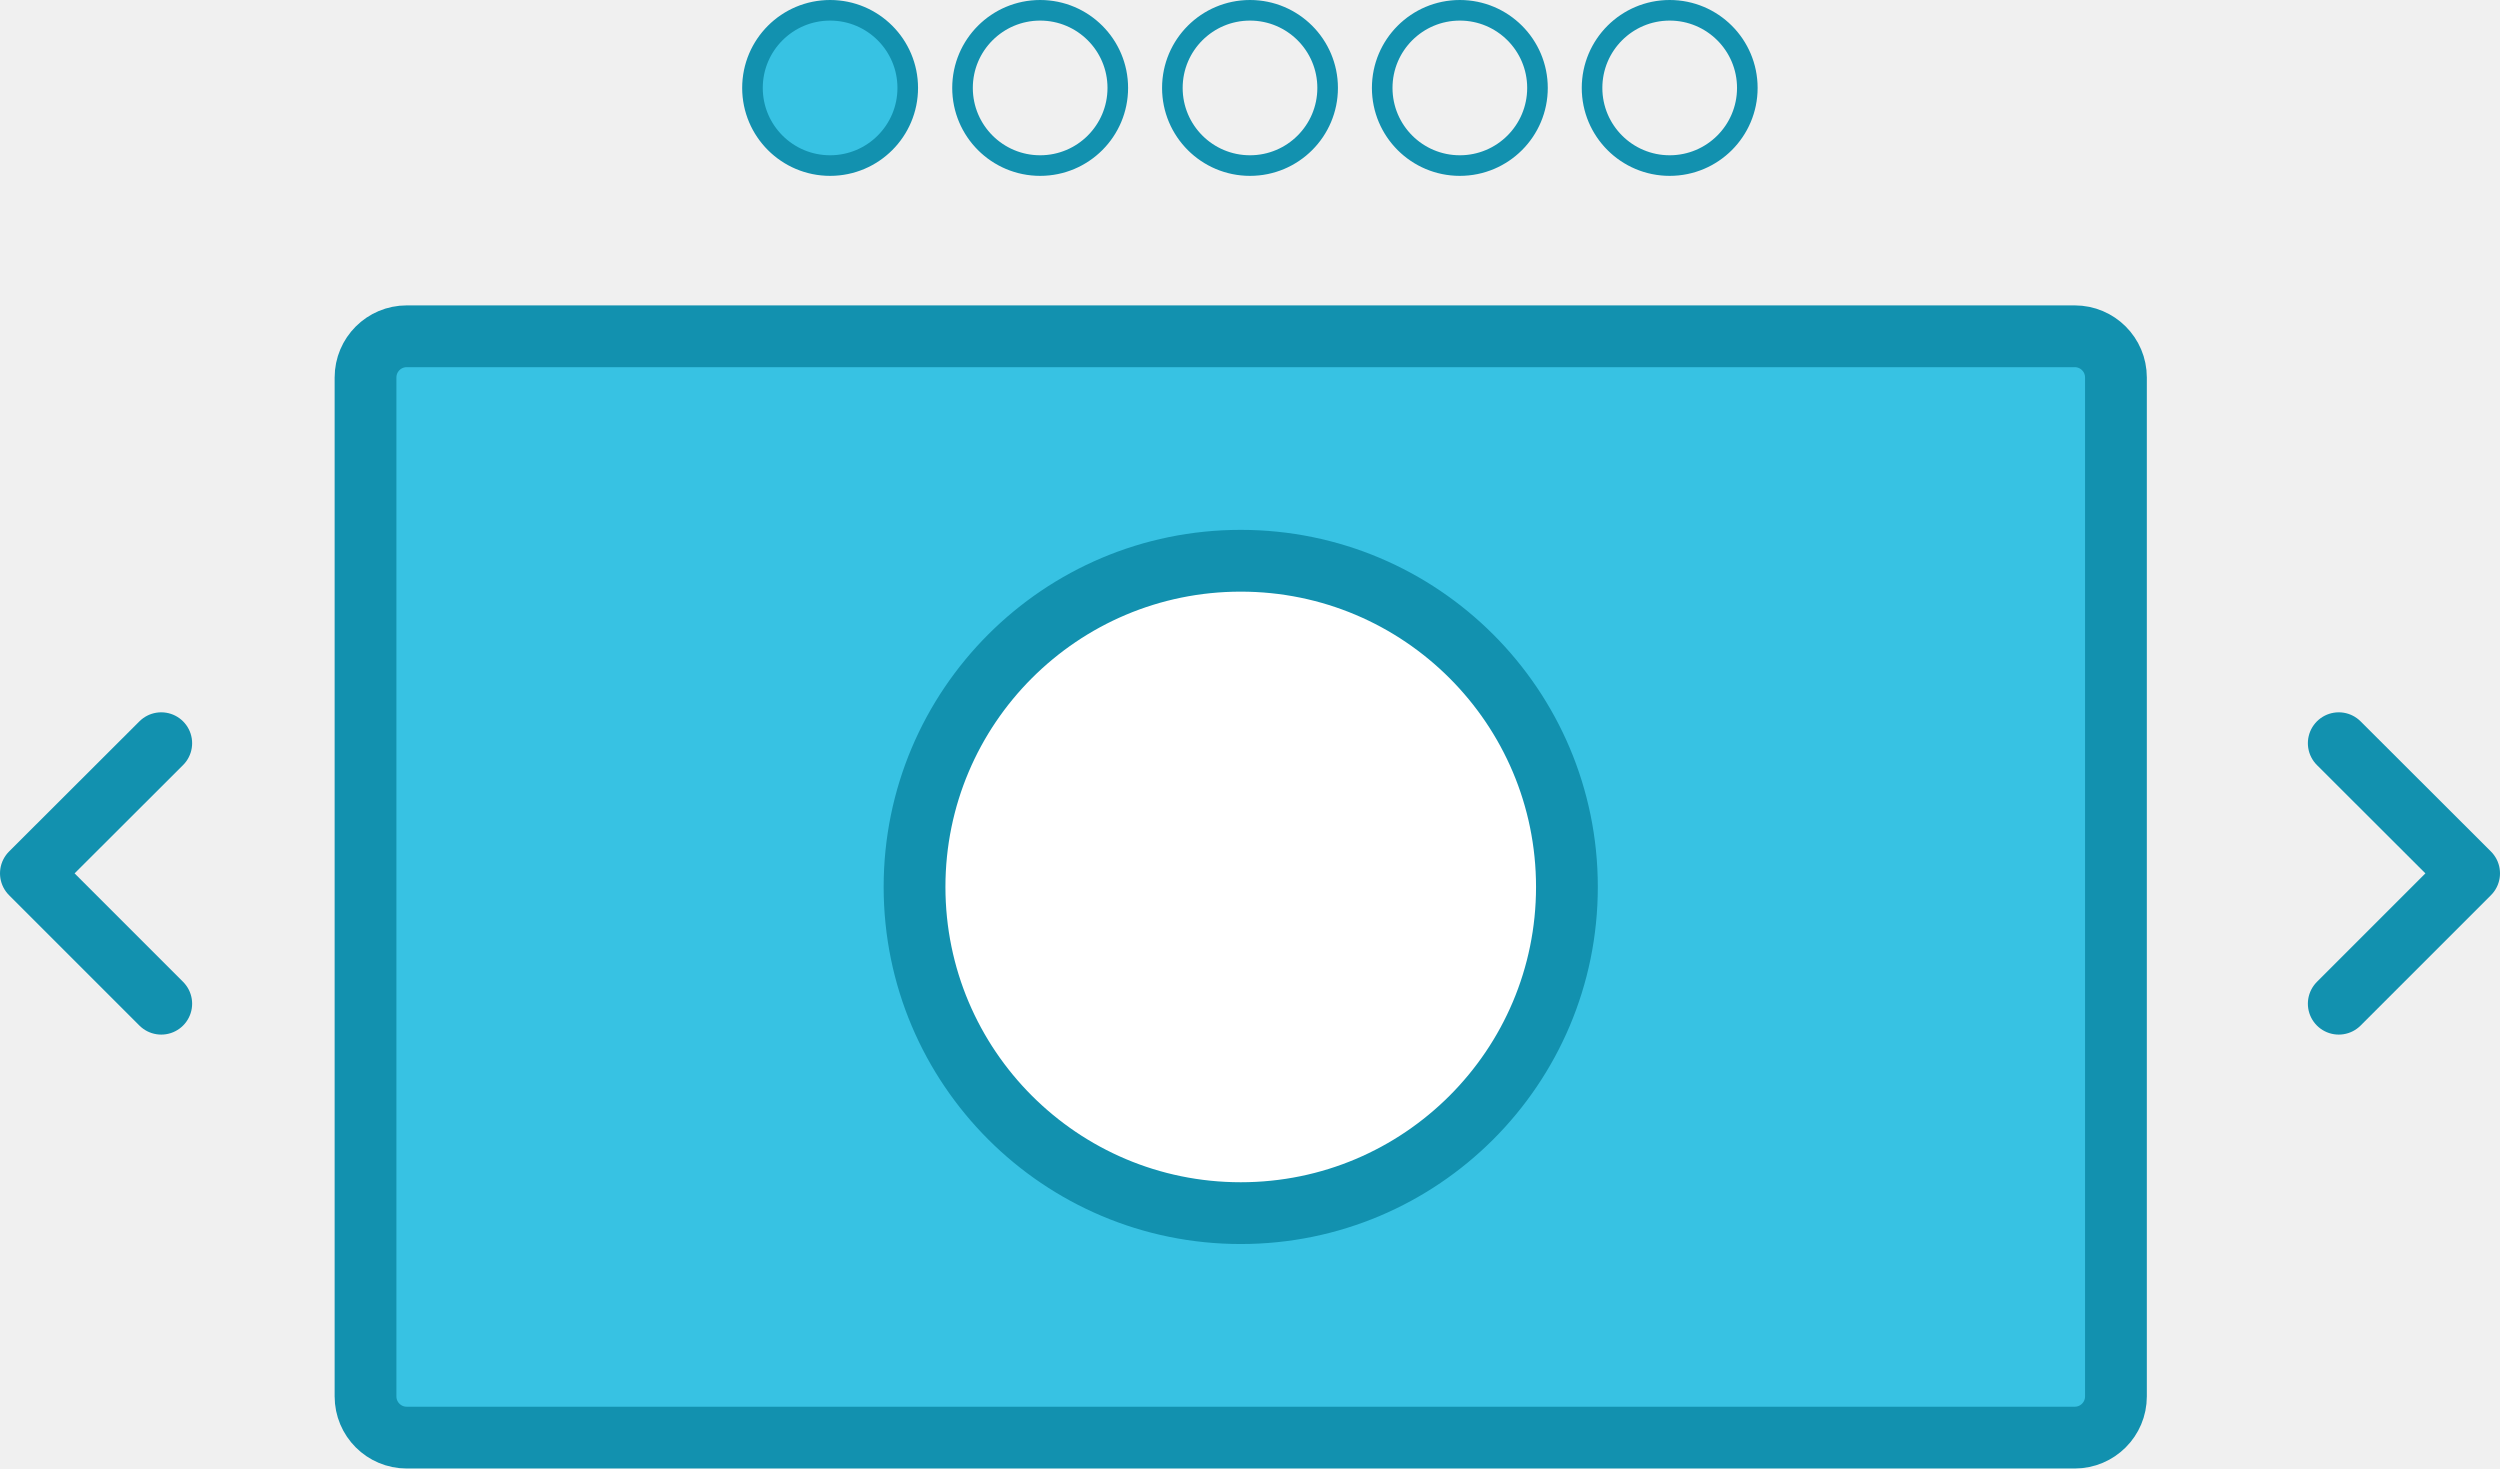
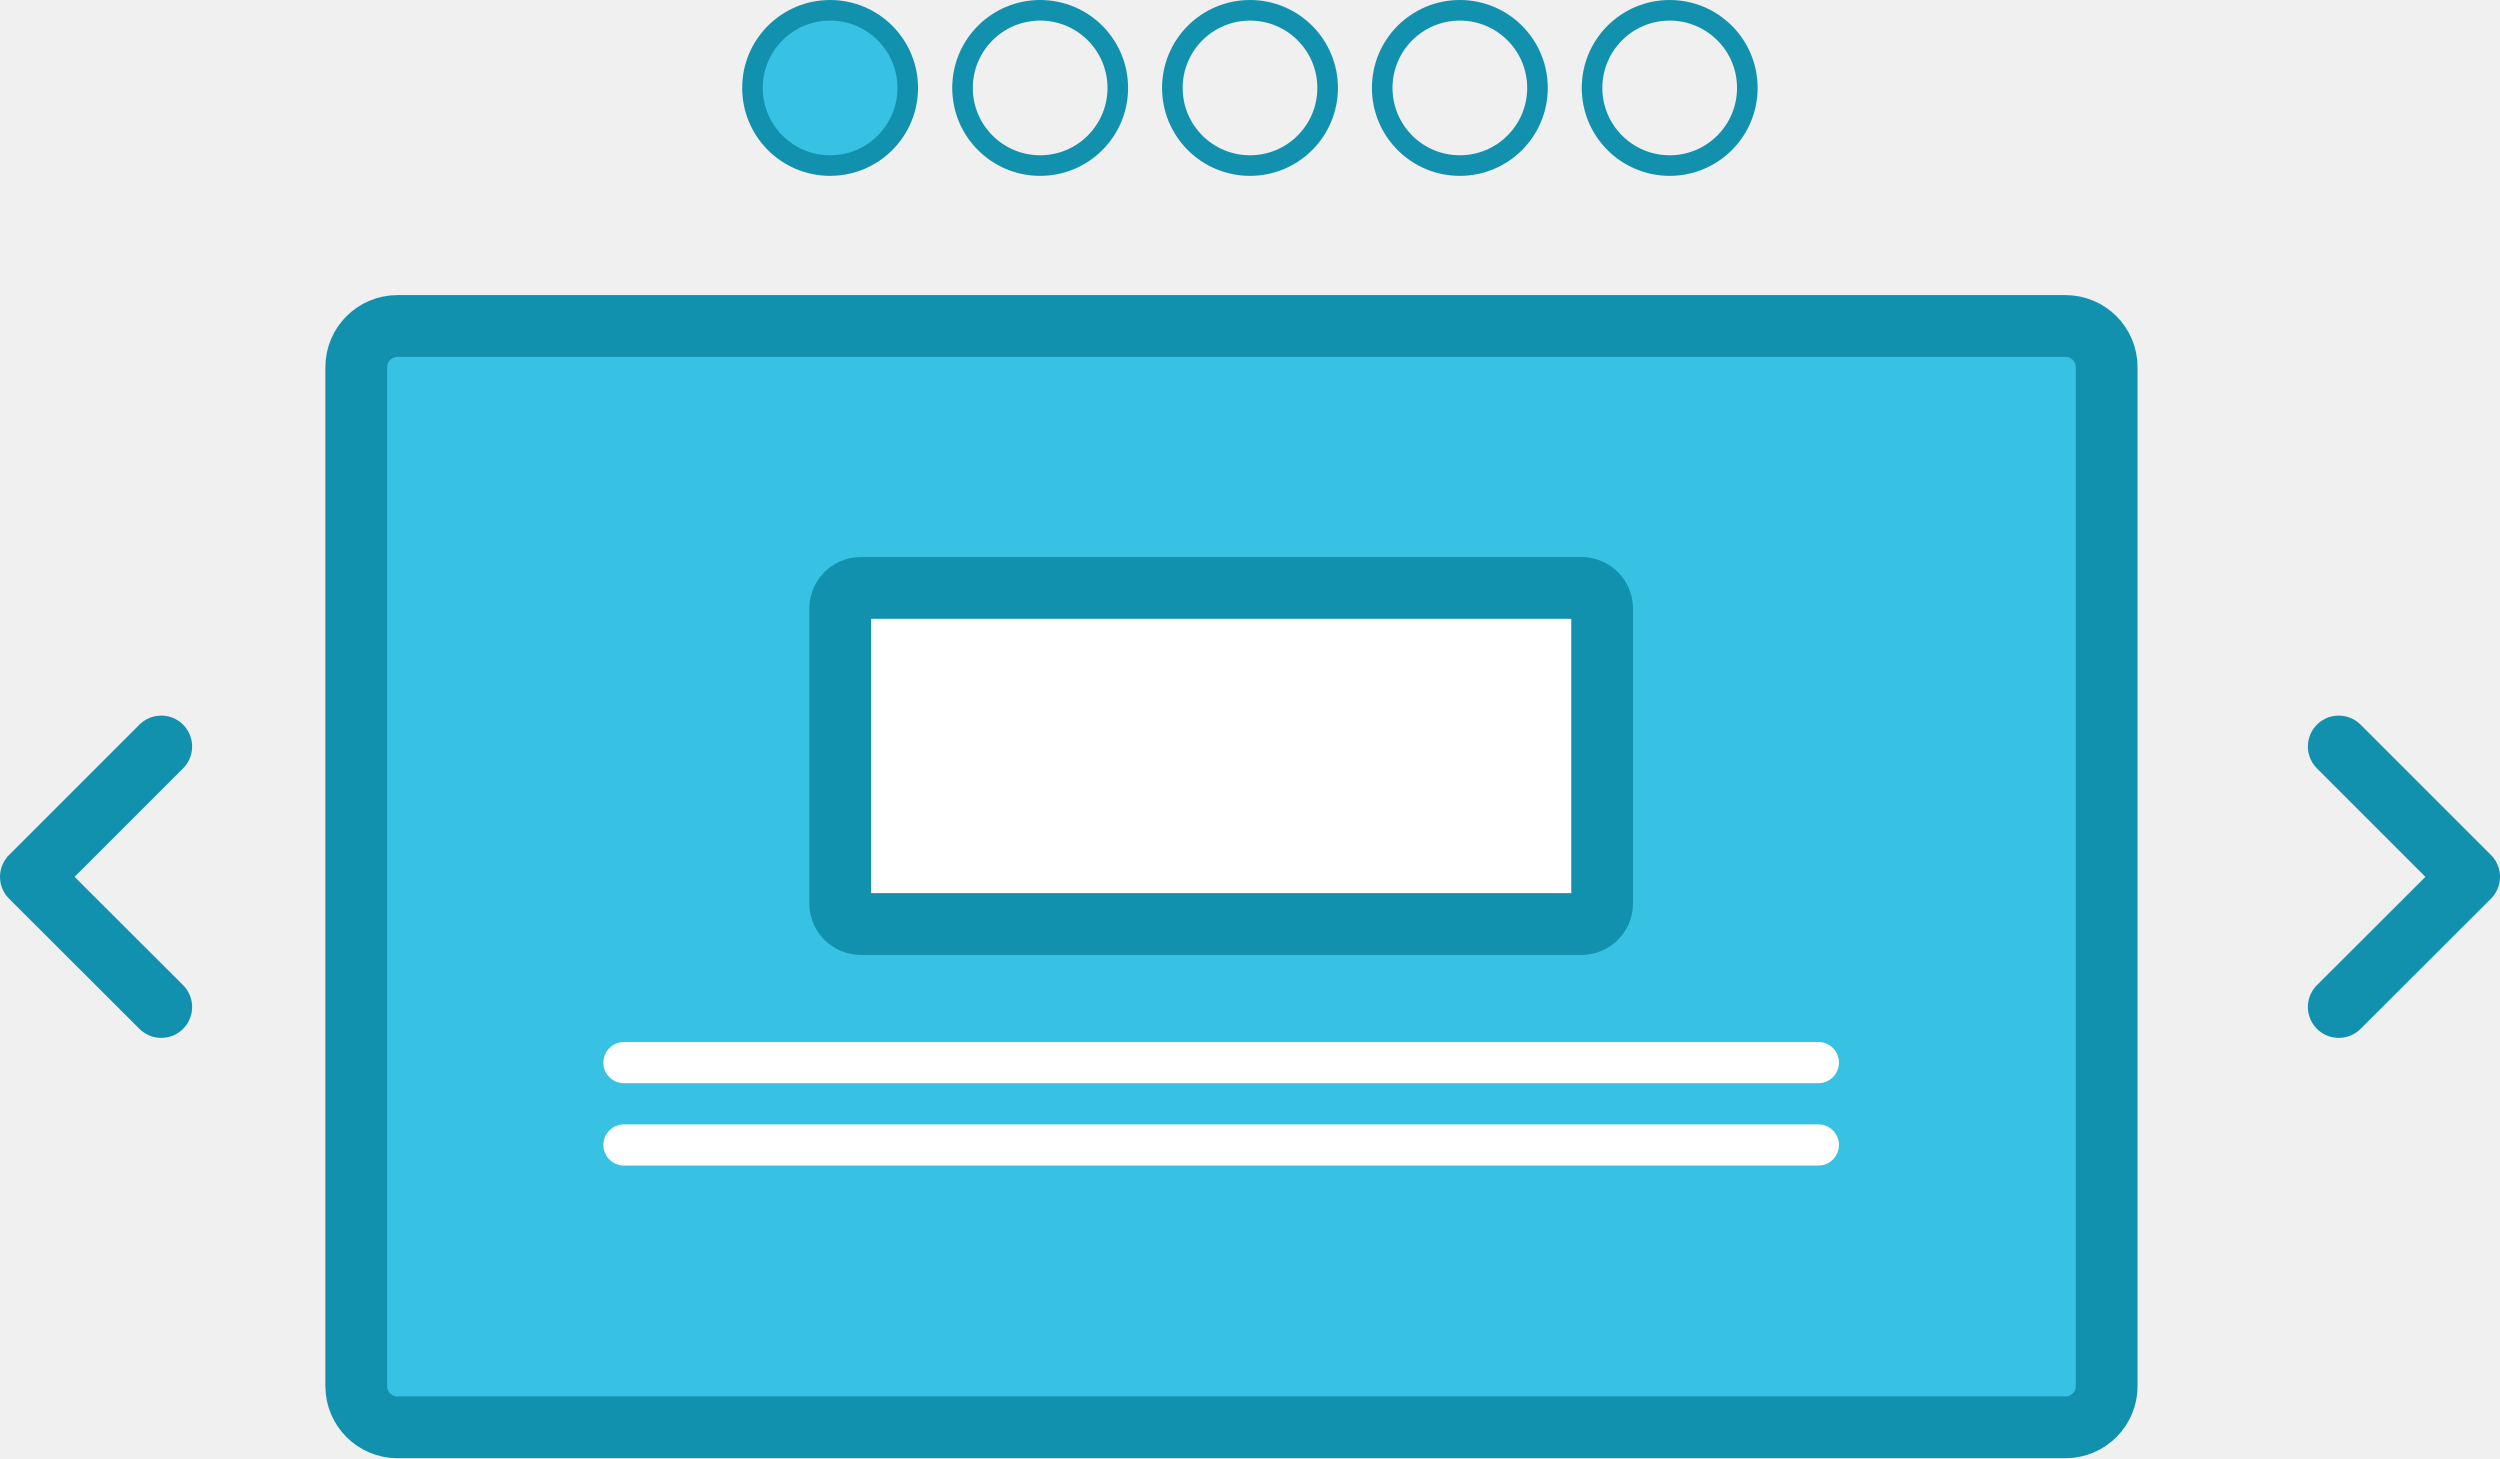
- <svg xmlns="http://www.w3.org/2000/svg" width="121.4" height="71.31" viewBox="0 0 121.4 71.31">
+ <svg xmlns="http://www.w3.org/2000/svg" width="121.4" height="70.82" viewBox="0 0 121.4 70.82">
  <defs>
-     <style>.cls-1,.cls-4{fill:#37c2e3}.cls-1,.cls-2,.cls-3,.cls-4,.cls-5{stroke:#1291af}.cls-1,.cls-2,.cls-4,.cls-5{stroke-miterlimit:10}.cls-2,.cls-3{fill:none}.cls-3{stroke-linecap:round;stroke-linejoin:round}.cls-3,.cls-4,.cls-5{stroke-width:3px}.cls-5{fill:#fff}</style>
+     <style>.cls-1,.cls-4{fill:#37c2e3;}.cls-1,.cls-2,.cls-3,.cls-4,.cls-5{stroke:#1291af;}.cls-1,.cls-2,.cls-4,.cls-5{stroke-miterlimit:10;}.cls-2,.cls-3{fill:none;}.cls-3{stroke-linecap:round;stroke-linejoin:round;}.cls-3,.cls-4,.cls-5{stroke-width:3px;}.cls-5,.cls-6{fill:#fff;}</style>
  </defs>
  <g id="Layer_2" data-name="Layer 2">
    <g id="Camada_1" data-name="Camada 1">
      <circle class="cls-1" cx="40.31" cy="4.27" r="3.77" />
      <circle class="cls-2" cx="50.51" cy="4.27" r="3.77" />
      <circle class="cls-2" cx="60.7" cy="4.27" r="3.77" />
      <circle class="cls-2" cx="70.89" cy="4.27" r="3.77" />
      <circle class="cls-2" cx="81.08" cy="4.27" r="3.77" />
-       <path class="cls-3" d="M7.83 36.09L1.5 42.41l6.33 6.33m105.74-12.65l6.33 6.32-6.33 6.33" />
-       <rect class="cls-4" x="17.75" y="16.33" width="85" height="53.48" rx="2" />
-       <circle class="cls-5" cx="60.25" cy="43.07" r="15.84" />
+       <polyline class="cls-3" points="7.83 36.25 1.5 42.58 7.83 48.9" />
+       <polyline class="cls-3" points="113.57 36.25 119.9 42.58 113.57 48.9" />
+       <rect class="cls-4" x="17.3" y="15.83" width="85" height="53.48" rx="2" />
+       <rect class="cls-5" x="40.8" y="28.55" width="37" height="16.32" rx="1" />
+       <rect class="cls-6" x="29.3" y="50.6" width="60" height="2" rx="1" />
+       <rect class="cls-6" x="29.3" y="54.6" width="60" height="2" rx="1" />
    </g>
  </g>
</svg>
